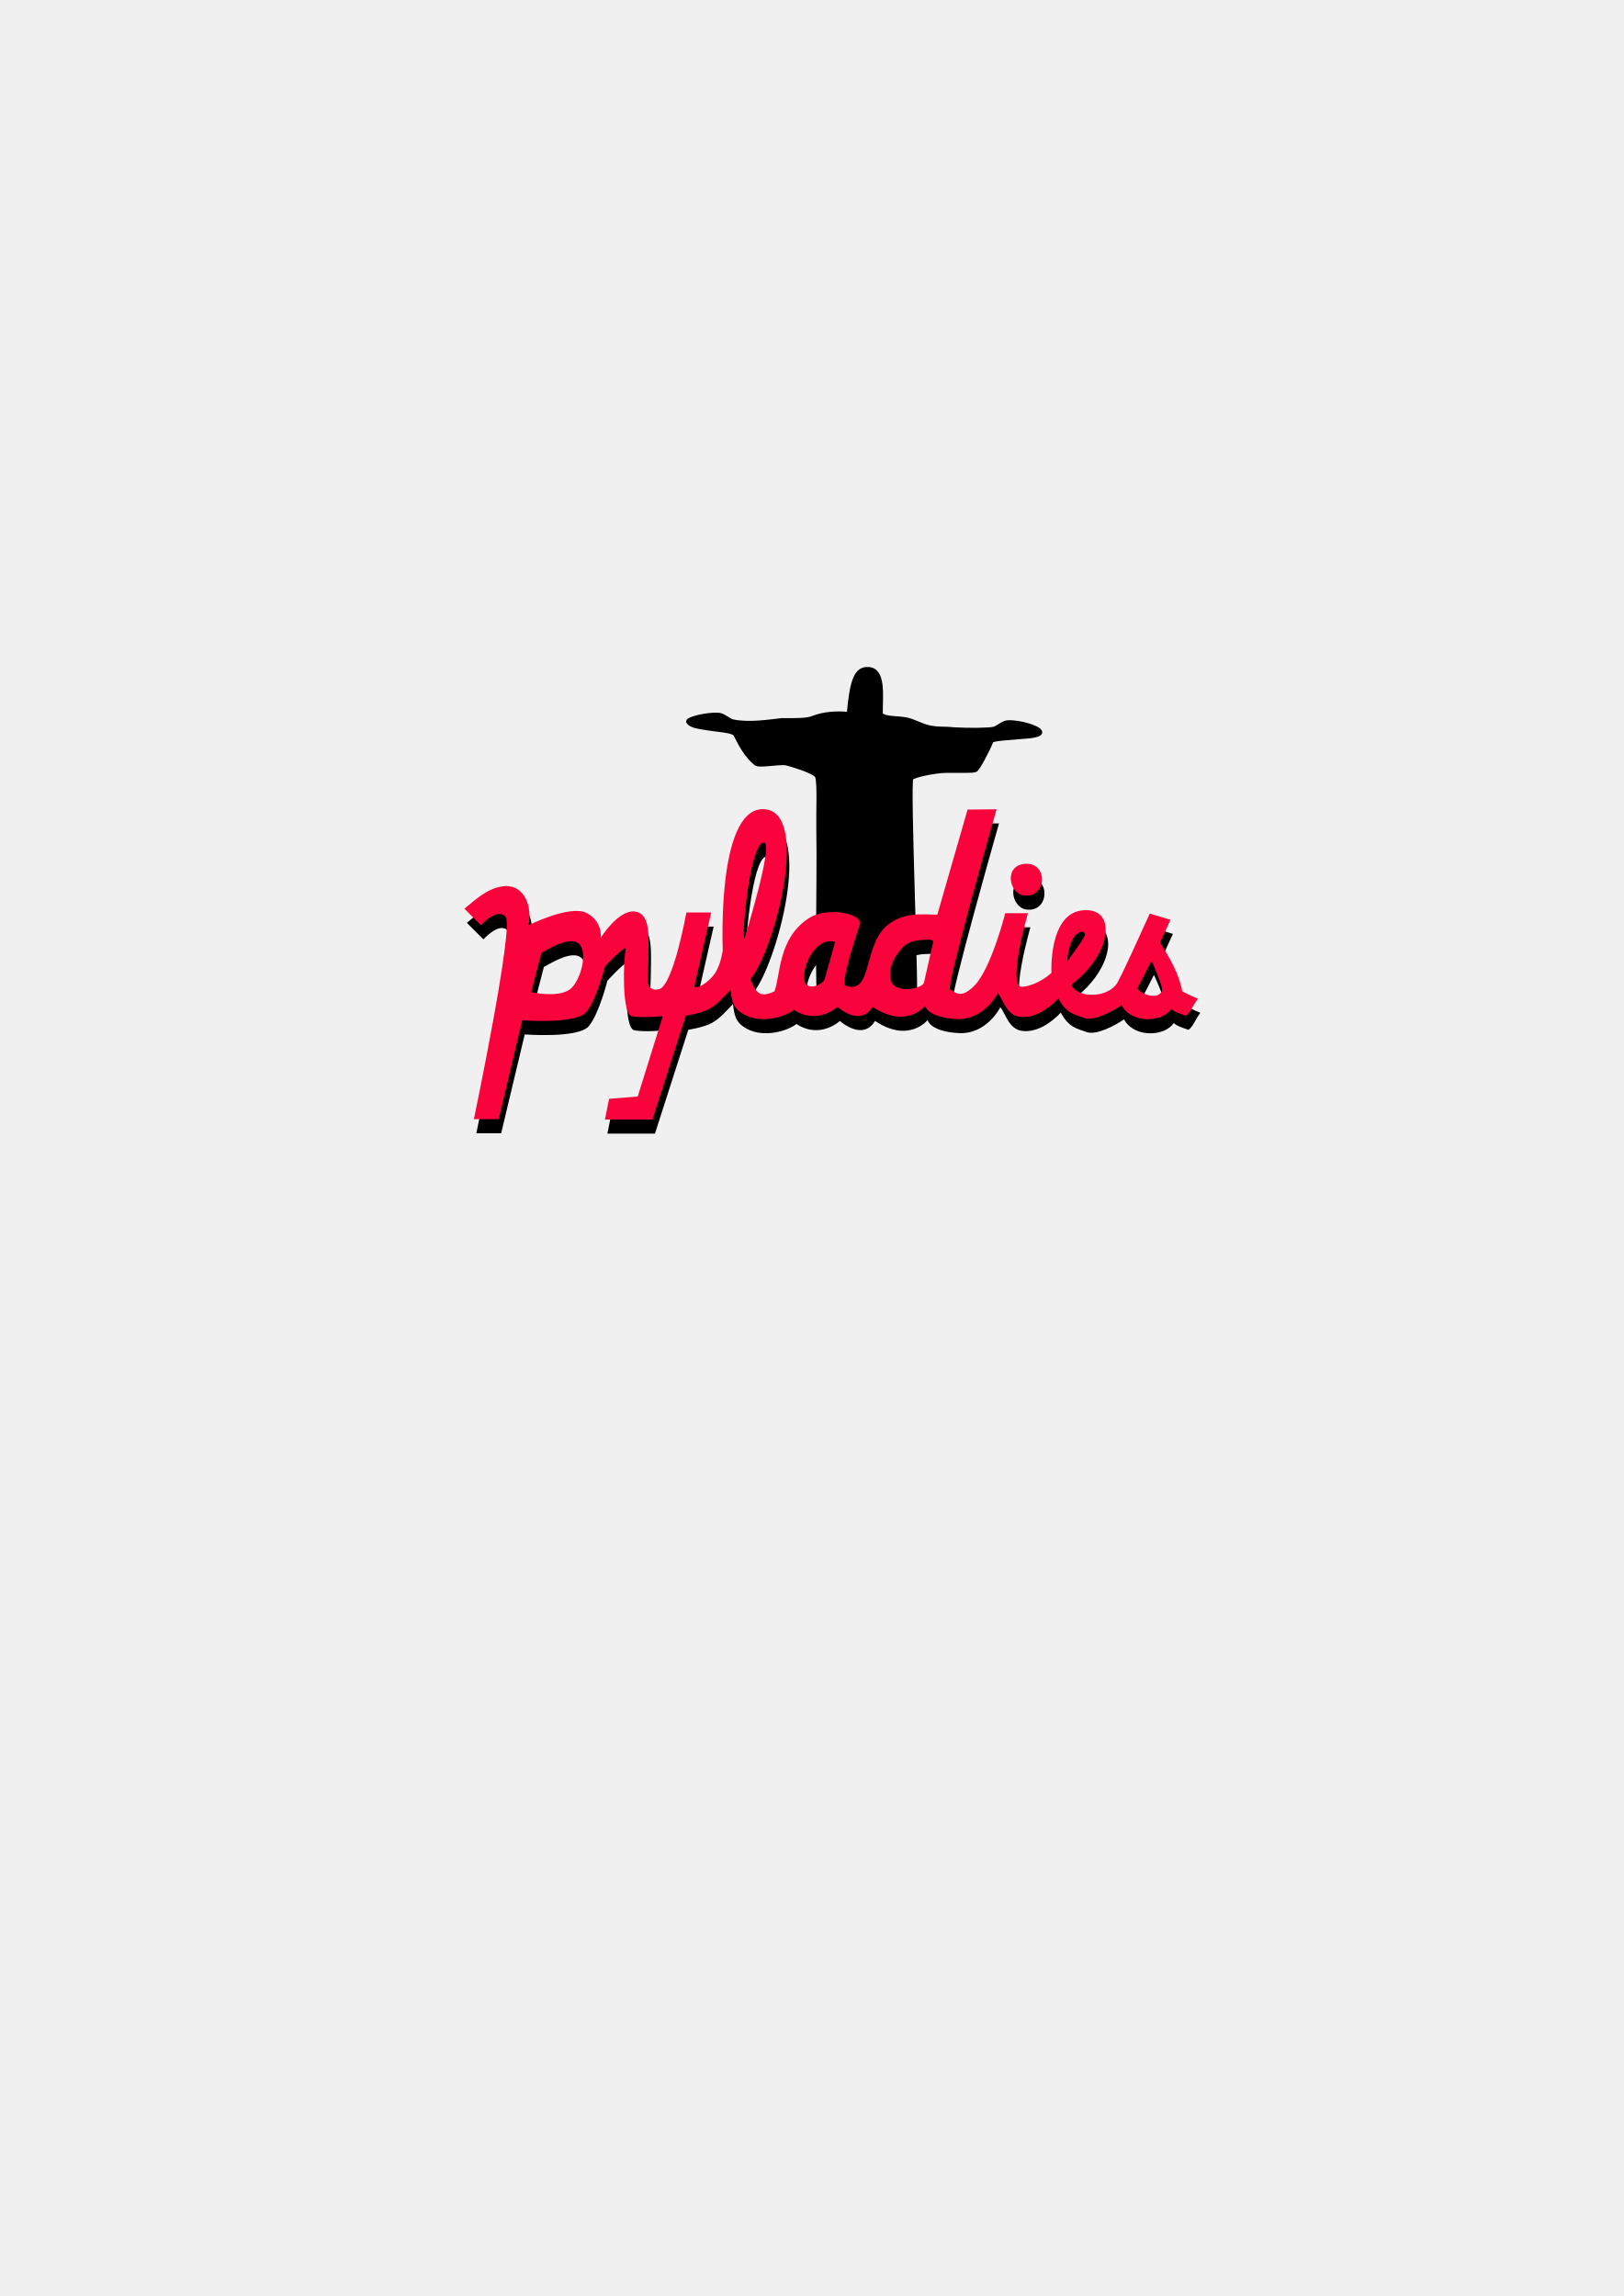
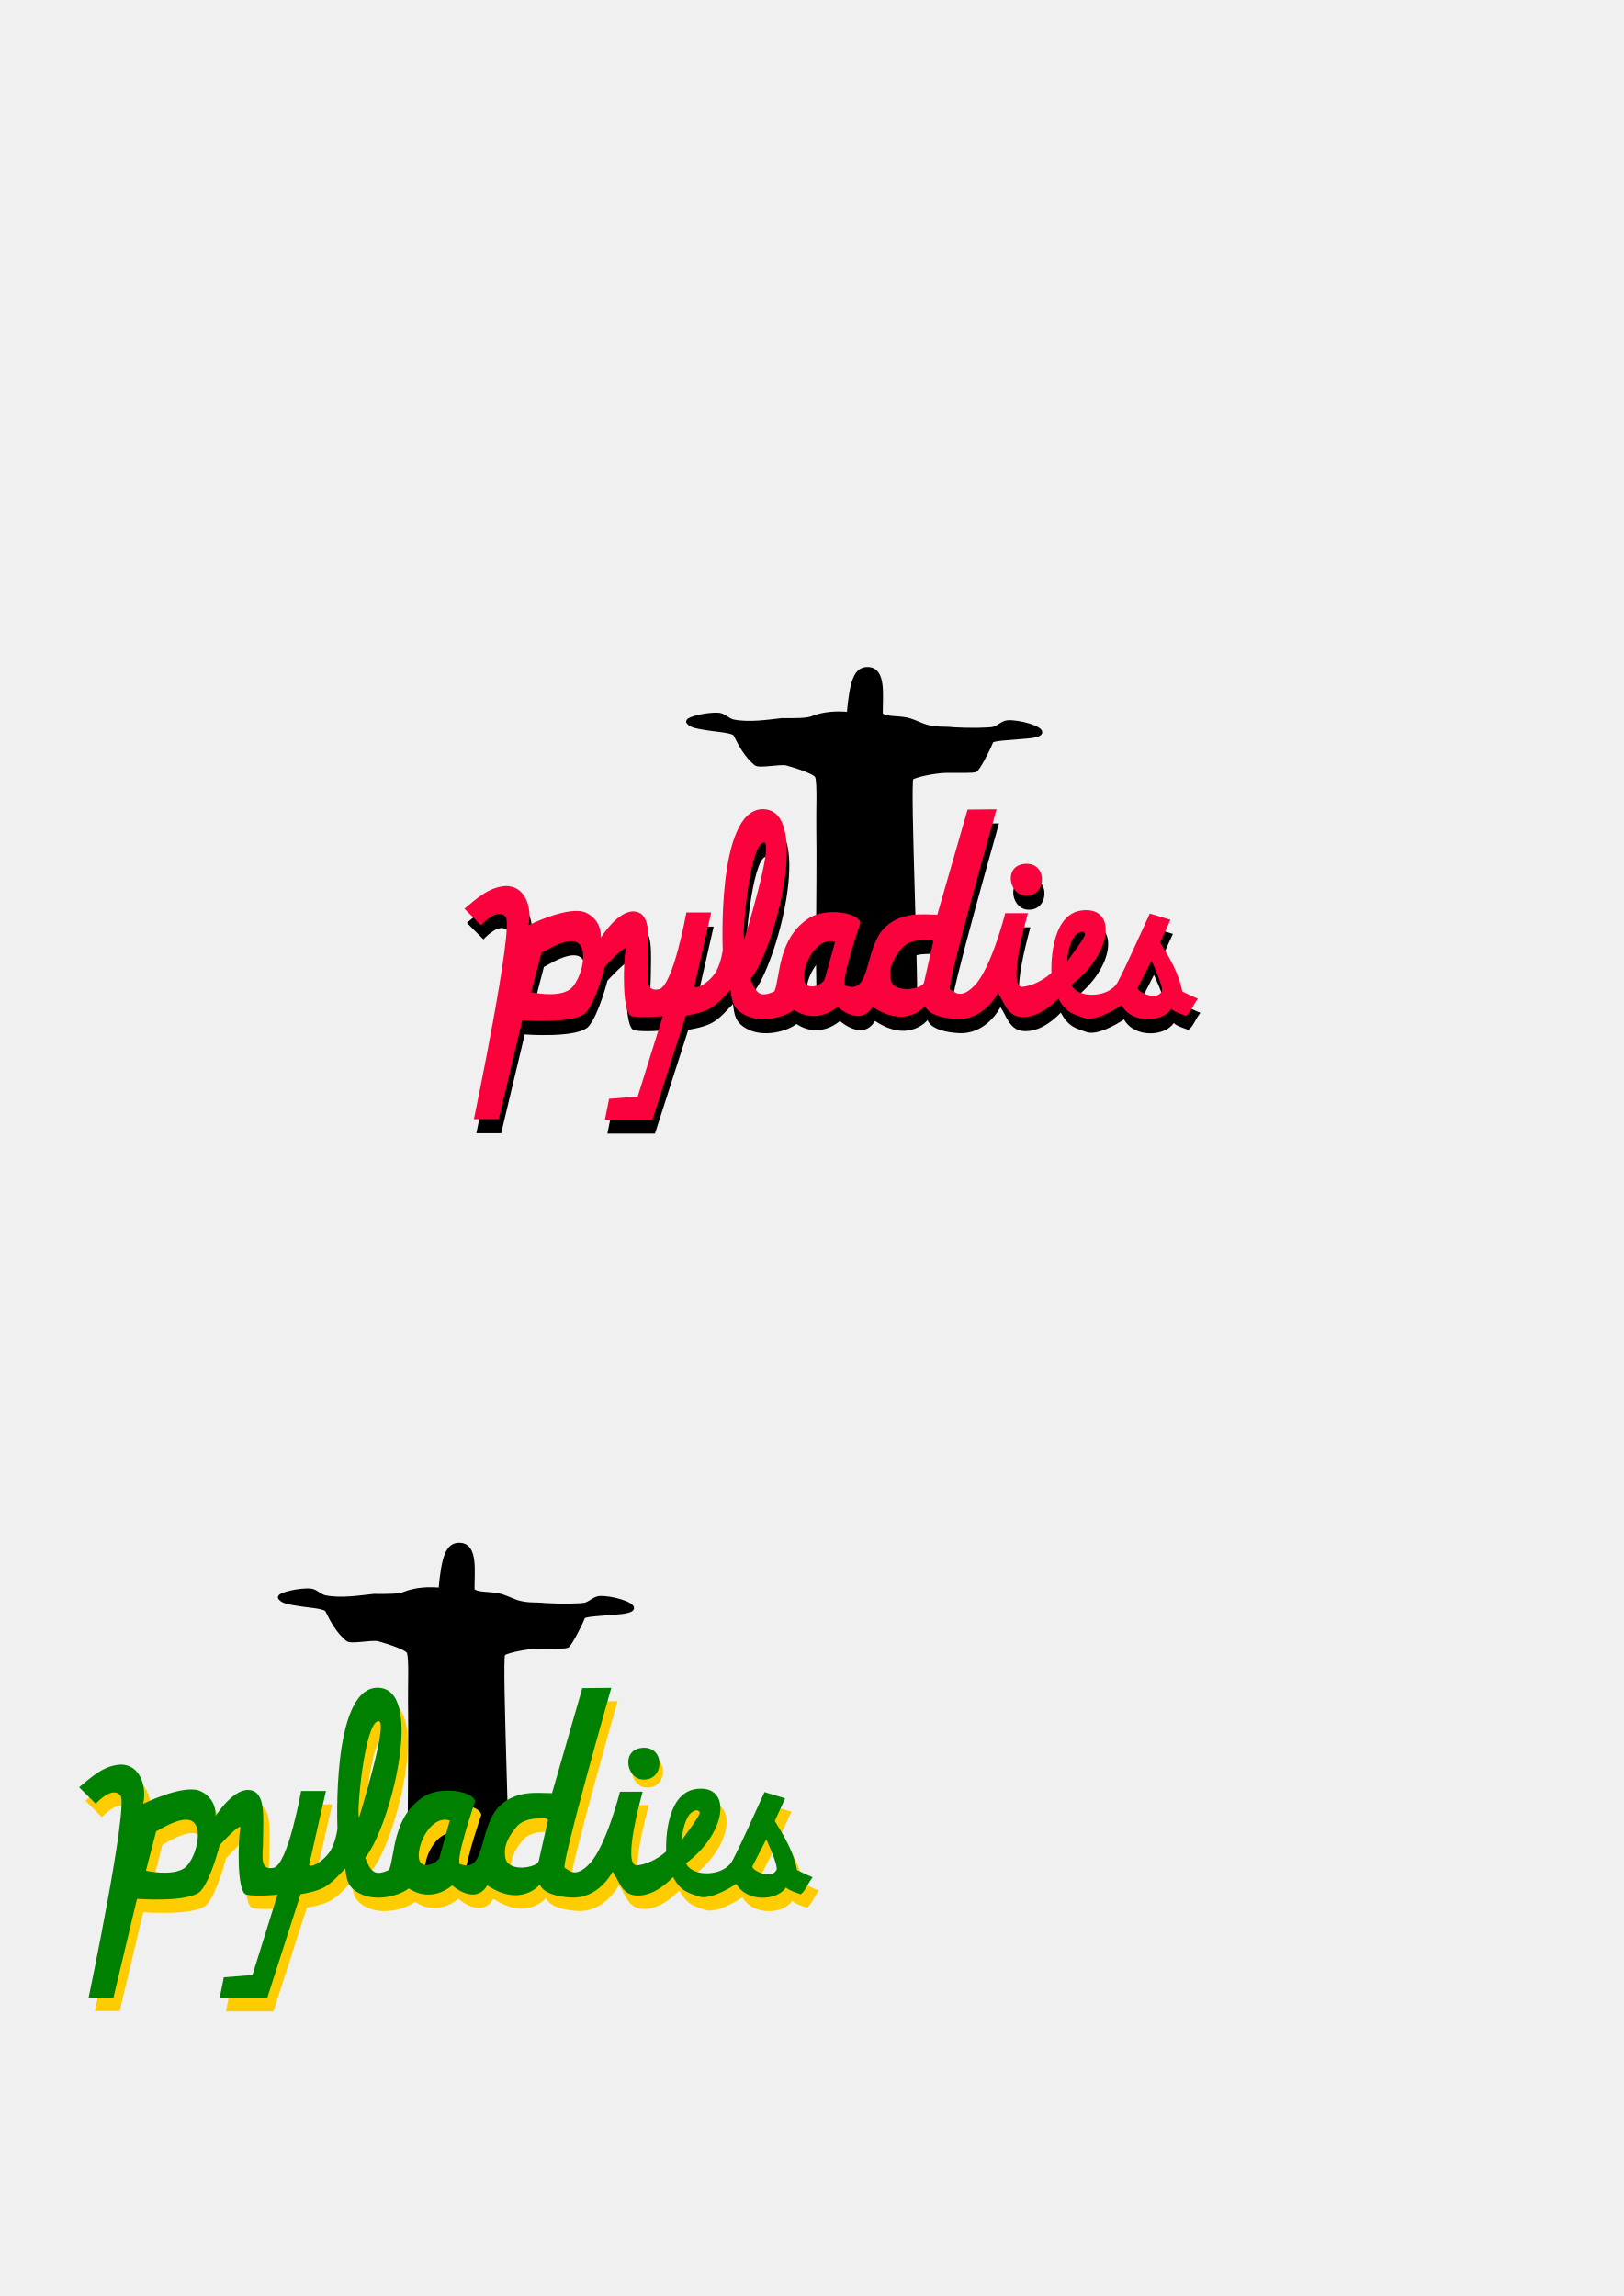
<svg xmlns="http://www.w3.org/2000/svg" width="210mm" height="297mm" id="svg2" version="1.1">
  <defs id="defs4">
    <filter id="filter3063" color-interpolation-filters="sRGB">
      <feGaussianBlur id="feGaussianBlur3065" result="result6" stdDeviation="3" in="SourceGraphic" />
      <feColorMatrix id="feColorMatrix3067" values="1 0 0 0 0 0 1 0 0 0 0 0 1 0 0 0 0 0 1 0 " result="result7" in="SourceGraphic" />
      <feComposite id="feComposite3069" in2="result7" operator="in" in="result6" />
    </filter>
  </defs>
  <g id="layer1">
    <path style="fill:#000000;stroke:#000000;stroke-width:1.808;stroke-linecap:butt;stroke-linejoin:miter;stroke-miterlimit:4;stroke-opacity:1;stroke-dasharray:none;stroke-dashoffset:0" d="m 414.814,348.965 c 1.454,-15.876 3.415,-22.444 9.805,-21.962 7.654,0.578 5.963,12.802 5.988,22.236 2.345,2.195 8.101,1.466 12.728,2.476 3.176,0.693 7.025,2.748 9.24,3.373 5.47,1.543 8.739,0.804 13.622,1.39 7.921,0.461 17.272,0.278 19.471,-0.246 2.244,-0.535 4.43,-3.041 6.985,-3.19 5.573,-0.325 16.363,2.754 15.94,5.139 -0.335,1.179 -3.654,1.719 -5.566,1.905 -9.91,0.961 -17.857,1.1 -18.378,2.406 -2.047,5.131 -6.653,13.527 -7.731,14.038 -1.445,0.685 -7.491,0.324 -14.537,0.428 -5.569,0.082 -16.056,2.325 -16.798,3.597 -1.704,2.924 3.015,110.834 1.567,110.11 -0.689,-0.345 -39.106,-0.289 -46.128,-0.126 -2.308,0.054 -0.576,-57.28 -1.093,-85.917 -0.15,-8.308 0.563,-21.44 -0.583,-24.922 -0.861,-2.616 -15.012,-6.413 -15.012,-6.413 -3.829,-0.625 -13.151,1.535 -14.939,0.073 -4.412,-3.608 -7.374,-8.826 -10.056,-14.356 -1.41,-1.781 -9.515,-2.077 -14.967,-3.069 -2.738,-0.498 -6.577,-0.845 -7.988,-2.907 -1.169,-1.709 9.887,-4.143 15.012,-3.644 2.596,0.253 4.55,2.756 7.105,3.279 7.725,1.582 17.439,0.007 23.646,-0.671 6.209,0.025 12.672,0.143 15.304,-1.151 5.438,-2.112 11.756,-2.412 17.364,-1.877 z" id="path3071" />
    <g style="display:inline" id="g3033" transform="translate(227.0185,395.6044)">
      <g style="display:inline" transform="translate(-264.1065,-135.7533)" id="layer3" />
      <g transform="translate(-5.834162,-4.079172)" style="display:inline" id="layer5">
        <g style="fill:#000000" transform="translate(6.535534,10.48528)" id="g2858">
          <path style="fill:#000000;fill-opacity:1;stroke:none;display:inline" d="M 145.812,0.5 C 123.746,1.652 126.781,69.375 126.781,69.375 c 0,0 -0.937,7.477 -4.094,11.781 -3.157,4.305 -8.445,7.382 -9.781,6.031 l 8.219,-36.188 -12.125,0 c 0,6.4e-4 -6.46,36.224 -13.531,37.562 -7.071,1.339 -5.063,-6.054 -5.063,-13.63 4e-6,-11.158 1.52,-23.391 -6.562,-24.401 -8.081,-1.01 -16.688,12.781 -16.688,12.781 0,0 1.019,-8.084 -7.062,-12.125 -8.081,-4.041 -28.281,6.062 -28.281,6.062 1.882,-8.532 -1.535,-19.292 -11.125,-19.188 C 12.219,38.574 6.251,44.469 0.5,49.156 l 8.094,8.094 c 0,0 8.053,-9.082 12.094,-4.031 4.041,5.051 -15.554,98.826 -15.554,98.826 l 12.125,0 11.522,-48.326 c 0,0 26.262,2.03 31.312,-4.031 5.051,-6.061 9.094,-22.219 9.094,-22.219 0,0 11.119,-12.144 10.109,-8.103 -1.01,4.041 -2.035,31.312 3.016,32.322 5.051,1.01 15.156,0 15.156,0 l -12.25,39.281 -14,1.125 -2.031,10.125 23.25,0 16.312,-50.781 c 0,0 7.322,-1.049 11.469,-3.313 4.147,-2.263 7.386,-6.269 10.375,-9.25 0.658,5.061 0.866,9.04 7.062,12.25 8.03,4.16 19.179,1.161 23.969,-2.5 11.617,7.576 21.219,-1.5 21.219,-1.5 0,0 11.095,10.102 17.156,0 16.668,11.112 25.75,-0.469 25.75,-0.469 0,0 0.782,5.457 14.812,6.406 14.03,0.949 20.719,-12.656 20.719,-12.656 2.744,3.484 4.14,10.898 10.906,11.625 6.766,0.727 13.527,-3.606 18.656,-8.969 3.82,7.198 7.713,7.759 12.594,9.5 4.881,1.741 14.3,-3.449 18.281,-6.188 5.076,9.138 20.019,8.46 24.406,1.656 0.061,0.478 1.184,1.499 7.094,3.469 2.342,-1.71 3.008,-4.53 5.812,-8.344 -2.525,-1.01 -7.625,-3.531 -7.625,-3.531 -1.503,-8.413 -6.027,-16.219 -10.844,-23.969 l 5.062,-11.094 -10.094,-3.031 c -6.224,13.505 -11.467,25.478 -15.656,33.438 -4.189,7.959 -19.688,8.269 -22.719,1.375 20.295,-15.19 22.543,-38.572 5.031,-36.338 -16.207,2.067 -14.742,30.537 -14.742,30.537 0,0 -5.958,5.79 -14.04,6.8 -8.081,1.01 2.562,-36 2.562,-36 l -11.094,0 c 0,0 -6.678,26.361 -14.688,35 -7.219,7.786 -10.336,3.141 -12.312,2.219 -2.047,-0.955 22.754,-88.011 22.754,-88.011 L 246.463,0.678 231.656,52.063 c -8.081,-0.164 -17.169,-1.326 -25.25,5.875 -10.86,10.202 -6.663,33.062 -19.219,28.948 -4.041,1.01 6.844,-30.761 6.844,-30.761 -0.739,-5.172 -16.729,-7.527 -24.688,-2.625 -15.787,9.724 -14.345,29.023 -17.312,36.062 -6.996,3.234 -8.934,1.097 -11.698,-6 11.626,-13.598 29.776,-82.052 6.542,-83.062 -0.363,-0.016 -0.712,-0.018 -1.062,0 z m 0.86,16.333 c 0.107,-0.015 0.205,-0.009 0.312,0 4.828,0.392 -9.61,46.98 -9.61,46.98 -1.498,-0.495 2.535,-46.029 9.297,-46.98 z m 152.85,44.935 c 2.305,-1.939 3.983,-1.532 4.344,-0.201 0.361,1.332 -8.701,13.254 -8.701,13.254 0.049,-4.484 2.052,-11.115 4.357,-13.054 z m -75.257,2.68 c 2.893,-0.081 4.036,-0.497 5.454,0.584 l -4.594,20.344 c -1.01,3.072 -14.704,5.556 -16.219,-1.469 -1.421,-6.587 2.45,-11.738 5.265,-15.271 2.273,-2.853 6.375,-4.083 10.094,-4.188 z m -45.03,0.568 c 0.787,-0.016 1.608,0.114 2.438,0.406 l -5.156,18.521 c -2.525,3.536 -9.278,5.058 -9.922,-0.099 -0.839,-6.712 5.038,-18.677 12.641,-18.829 z M 52.875,65.031 c 1.336,0.029 2.531,0.353 3.469,1.156 5,4.286 0.587,19.164 -4.5,22.562 -6.115,4.085 -18.688,1.219 -18.688,1.219 l 5,-19.281 c 0.58,0 8.928,-5.781 14.719,-5.656 z m 283.5,9.594 c 0,0 6.09,12.99 5,15 -2.726,5.029 -12.319,-0.08 -11.781,-1.781 l 6.781,-13.219 z" id="path2841-2" />
          <path style="fill:#000000;fill-opacity:1;stroke:none;display:inline" d="m 274.984,27.19 c 10.91,-0.371 10.269,16.658 -0.719,15.508 -7.867,-0.823 -10.191,-15.137 0.719,-15.508 z" id="path2915-9" />
        </g>
      </g>
      <g style="display:inline" transform="translate(-264.1065,-135.7533)" id="layer1-2">
        <g transform="translate(263.6065,135.2661)" id="g2858-3" style="fill:#fa023c;fill-opacity:1;display:inline">
          <path style="fill:#fa023c;fill-opacity:1;stroke:none;display:inline" d="M 145.812,0.5 C 123.746,1.652 126.781,69.375 126.781,69.375 c 0,0 -0.937,7.477 -4.094,11.781 -3.157,4.305 -8.445,7.382 -9.781,6.031 l 8.219,-36.188 -12.125,0 c 0,6.4e-4 -6.46,36.224 -13.531,37.562 -7.071,1.339 -5.063,-6.054 -5.063,-13.63 4e-6,-11.158 1.52,-23.391 -6.562,-24.401 -8.081,-1.01 -16.688,12.781 -16.688,12.781 0,0 1.019,-8.084 -7.062,-12.125 -8.081,-4.041 -28.281,6.062 -28.281,6.062 1.882,-8.532 -1.535,-19.292 -11.125,-19.188 C 12.219,38.574 6.251,44.469 0.5,49.156 l 8.094,8.094 c 0,0 8.053,-9.082 12.094,-4.031 4.041,5.051 -15.554,98.826 -15.554,98.826 l 12.125,0 11.522,-48.326 c 0,0 26.262,2.03 31.312,-4.031 5.051,-6.061 9.094,-22.219 9.094,-22.219 0,0 11.119,-12.144 10.109,-8.103 -1.01,4.041 -2.035,31.312 3.016,32.322 5.051,1.01 15.156,0 15.156,0 l -12.25,39.281 -14,1.125 -2.031,10.125 23.25,0 16.312,-50.781 c 0,0 7.322,-1.049 11.469,-3.313 4.147,-2.263 7.386,-6.269 10.375,-9.25 0.658,5.061 0.866,9.04 7.062,12.25 8.03,4.16 19.179,1.161 23.969,-2.5 11.617,7.576 21.219,-1.5 21.219,-1.5 0,0 11.095,10.102 17.156,0 16.668,11.112 25.75,-0.469 25.75,-0.469 0,0 0.782,5.457 14.812,6.406 14.03,0.949 20.719,-12.656 20.719,-12.656 2.744,3.484 4.14,10.898 10.906,11.625 6.766,0.727 13.527,-3.606 18.656,-8.969 3.82,7.198 7.713,7.759 12.594,9.5 4.881,1.741 14.3,-3.449 18.281,-6.188 5.076,9.138 20.019,8.46 24.406,1.656 0.061,0.478 1.184,1.499 7.094,3.469 2.342,-1.71 3.008,-4.53 5.812,-8.344 -2.525,-1.01 -7.625,-3.531 -7.625,-3.531 -1.503,-8.413 -6.027,-16.219 -10.844,-23.969 l 5.062,-11.094 -10.094,-3.031 c -6.224,13.505 -11.467,25.478 -15.656,33.438 -4.189,7.959 -19.688,8.269 -22.719,1.375 20.295,-15.19 22.543,-38.572 5.031,-36.338 -16.207,2.067 -14.742,30.537 -14.742,30.537 0,0 -5.958,5.79 -14.04,6.8 -8.081,1.01 2.562,-36 2.562,-36 l -11.094,0 c 0,0 -6.678,26.361 -14.688,35 -7.219,7.786 -10.336,3.141 -12.312,2.219 -2.047,-0.955 22.754,-88.011 22.754,-88.011 L 246.463,0.678 231.656,52.063 c -8.081,-0.164 -17.169,-1.326 -25.25,5.875 -10.86,10.202 -6.663,33.062 -19.219,28.948 -4.041,1.01 6.844,-30.761 6.844,-30.761 -0.739,-5.172 -16.729,-7.527 -24.688,-2.625 -15.787,9.724 -14.345,29.023 -17.312,36.062 -6.996,3.234 -8.934,1.097 -11.698,-6 11.626,-13.598 29.776,-82.052 6.542,-83.062 -0.363,-0.016 -0.712,-0.018 -1.062,0 z m 0.86,16.333 c 0.107,-0.015 0.205,-0.009 0.312,0 4.828,0.392 -9.61,46.98 -9.61,46.98 -1.498,-0.495 2.535,-46.029 9.297,-46.98 z m 152.85,44.935 c 2.305,-1.939 3.983,-1.532 4.344,-0.201 0.361,1.332 -8.701,13.254 -8.701,13.254 0.049,-4.484 2.052,-11.115 4.357,-13.054 z m -75.257,2.68 c 2.893,-0.081 4.036,-0.497 5.454,0.584 l -4.594,20.344 c -1.01,3.072 -14.704,5.556 -16.219,-1.469 -1.421,-6.587 2.45,-11.738 5.265,-15.271 2.273,-2.853 6.375,-4.083 10.094,-4.188 z m -45.03,0.568 c 0.787,-0.016 1.608,0.114 2.438,0.406 l -5.156,18.521 c -2.525,3.536 -9.278,5.058 -9.922,-0.099 -0.839,-6.712 5.038,-18.677 12.641,-18.829 z M 52.875,65.031 c 1.336,0.029 2.531,0.353 3.469,1.156 5,4.286 0.587,19.164 -4.5,22.562 -6.115,4.085 -18.688,1.219 -18.688,1.219 l 5,-19.281 c 0.58,0 8.928,-5.781 14.719,-5.656 z m 283.5,9.594 c 0,0 6.09,12.99 5,15 -2.726,5.029 -12.319,-0.08 -11.781,-1.781 l 6.781,-13.219 z" id="path2841-2-0" />
          <path style="fill:#fa023c;fill-opacity:1;stroke:none;display:inline" d="m 274.984,27.19 c 10.91,-0.371 10.269,16.658 -0.719,15.508 -7.867,-0.823 -10.191,-15.137 0.719,-15.508 z" id="path2915-9-9" />
        </g>
      </g>
    </g>
+     <flowRoot xml:space="preserve" id="flowRoot3079" style="font-size:56px;font-style:normal;font-weight:normal;line-height:125%;letter-spacing:0px;word-spacing:0px;fill:#008000;fill-opacity:1;stroke:none;font-family:Sans" transform="translate(79.57143,-95)">
+       <flowRegion id="flowRegion3081">
+         <rect id="rect3083" width="235" height="102.143" x="414.286" y="605.219" style="font-size:56px;fill:#008000" />
+       </flowRegion>
+       <flowPara id="flowPara3085" style="font-size:64px;fill:#008000;font-family:LeviReBrushed;-inkscape-font-specification:LeviReBrushed">Rio</flowPara>
+     </flowRoot>
+     <path style="fill:#000000;stroke:#000000;stroke-width:1.808;stroke-linecap:butt;stroke-linejoin:miter;stroke-miterlimit:4;stroke-opacity:1;stroke-dasharray:none;stroke-dashoffset:0" d="m 215.255,777.126 c 1.454,-15.876 3.415,-22.444 9.805,-21.962 7.654,0.578 5.963,12.802 5.988,22.236 2.345,2.195 8.101,1.466 12.728,2.476 3.176,0.693 7.025,2.748 9.24,3.373 5.47,1.543 8.739,0.804 13.622,1.39 7.921,0.461 17.272,0.278 19.471,-0.246 2.244,-0.535 4.43,-3.041 6.985,-3.19 5.573,-0.325 16.363,2.754 15.94,5.139 -0.335,1.179 -3.654,1.719 -5.566,1.905 -9.91,0.961 -17.857,1.1 -18.378,2.406 -2.047,5.131 -6.653,13.527 -7.731,14.038 -1.445,0.685 -7.491,0.324 -14.537,0.428 -5.569,0.082 -16.056,2.325 -16.798,3.597 -1.704,2.924 3.015,110.834 1.567,110.11 -0.689,-0.345 -39.106,-0.289 -46.128,-0.126 -2.308,0.054 -0.576,-57.28 -1.093,-85.917 -0.15,-8.308 0.563,-21.44 -0.583,-24.922 -0.861,-2.616 -15.012,-6.413 -15.012,-6.413 -3.829,-0.625 -13.151,1.535 -14.939,0.073 -4.412,-3.608 -7.374,-8.826 -10.056,-14.356 -1.41,-1.781 -9.515,-2.077 -14.967,-3.069 -2.738,-0.498 -6.577,-0.845 -7.988,-2.907 -1.169,-1.709 9.887,-4.143 15.012,-3.644 2.596,0.253 4.55,2.756 7.105,3.279 7.725,1.582 17.439,0.007 23.646,-0.671 6.209,0.025 12.672,0.143 15.304,-1.151 5.438,-2.112 11.756,-2.412 17.364,-1.877 z" id="path3071-3" />
+     <g style="display:inline" id="g3033-3" transform="translate(40.53108,824.7751)">
+       <g style="display:inline" transform="translate(-264.1065,-135.7533)" id="layer3-9" />
+       <g transform="translate(-5.834162,-4.079172)" style="fill:#ffffff;display:inline" id="layer5-9">
+         <g style="fill:#ffffff" transform="translate(6.535534,10.48528)" id="g2858-4">
+           <path style="fill:#ffcc00;fill-opacity:1;stroke:none;display:inline" d="M 145.812,0.5 C 123.746,1.652 126.781,69.375 126.781,69.375 c 0,0 -0.937,7.477 -4.094,11.781 -3.157,4.305 -8.445,7.382 -9.781,6.031 l 8.219,-36.188 -12.125,0 c 0,6.4e-4 -6.46,36.224 -13.531,37.562 -7.071,1.339 -5.063,-6.054 -5.063,-13.63 4e-6,-11.158 1.52,-23.391 -6.562,-24.401 -8.081,-1.01 -16.688,12.781 -16.688,12.781 0,0 1.019,-8.084 -7.062,-12.125 -8.081,-4.041 -28.281,6.062 -28.281,6.062 1.882,-8.532 -1.535,-19.292 -11.125,-19.188 C 12.219,38.574 6.251,44.469 0.5,49.156 l 8.094,8.094 c 0,0 8.053,-9.082 12.094,-4.031 4.041,5.051 -15.554,98.826 -15.554,98.826 l 12.125,0 11.522,-48.326 c 0,0 26.262,2.03 31.312,-4.031 5.051,-6.061 9.094,-22.219 9.094,-22.219 0,0 11.119,-12.144 10.109,-8.103 -1.01,4.041 -2.035,31.312 3.016,32.322 5.051,1.01 15.156,0 15.156,0 l -12.25,39.281 -14,1.125 -2.031,10.125 23.25,0 16.312,-50.781 c 0,0 7.322,-1.049 11.469,-3.313 4.147,-2.263 7.386,-6.269 10.375,-9.25 0.658,5.061 0.866,9.04 7.062,12.25 8.03,4.16 19.179,1.161 23.969,-2.5 11.617,7.576 21.219,-1.5 21.219,-1.5 0,0 11.095,10.102 17.156,0 16.668,11.112 25.75,-0.469 25.75,-0.469 0,0 0.782,5.457 14.812,6.406 14.03,0.949 20.719,-12.656 20.719,-12.656 2.744,3.484 4.14,10.898 10.906,11.625 6.766,0.727 13.527,-3.606 18.656,-8.969 3.82,7.198 7.713,7.759 12.594,9.5 4.881,1.741 14.3,-3.449 18.281,-6.188 5.076,9.138 20.019,8.46 24.406,1.656 0.061,0.478 1.184,1.499 7.094,3.469 2.342,-1.71 3.008,-4.53 5.812,-8.344 -2.525,-1.01 -7.625,-3.531 -7.625,-3.531 -1.503,-8.413 -6.027,-16.219 -10.844,-23.969 l 5.062,-11.094 -10.094,-3.031 c -6.224,13.505 -11.467,25.478 -15.656,33.438 -4.189,7.959 -19.688,8.269 -22.719,1.375 20.295,-15.19 22.543,-38.572 5.031,-36.338 -16.207,2.067 -14.742,30.537 -14.742,30.537 0,0 -5.958,5.79 -14.04,6.8 -8.081,1.01 2.562,-36 2.562,-36 l -11.094,0 c 0,0 -6.678,26.361 -14.688,35 -7.219,7.786 -10.336,3.141 -12.312,2.219 -2.047,-0.955 22.754,-88.011 22.754,-88.011 L 246.463,0.678 231.656,52.063 c -8.081,-0.164 -17.169,-1.326 -25.25,5.875 -10.86,10.202 -6.663,33.062 -19.219,28.948 -4.041,1.01 6.844,-30.761 6.844,-30.761 -0.739,-5.172 -16.729,-7.527 -24.688,-2.625 -15.787,9.724 -14.345,29.023 -17.312,36.062 -6.996,3.234 -8.934,1.097 -11.698,-6 11.626,-13.598 29.776,-82.052 6.542,-83.062 -0.363,-0.016 -0.712,-0.018 -1.062,0 z m 0.86,16.333 c 0.107,-0.015 0.205,-0.009 0.312,0 4.828,0.392 -9.61,46.98 -9.61,46.98 -1.498,-0.495 2.535,-46.029 9.297,-46.98 z m 152.85,44.935 c 2.305,-1.939 3.983,-1.532 4.344,-0.201 0.361,1.332 -8.701,13.254 -8.701,13.254 0.049,-4.484 2.052,-11.115 4.357,-13.054 z m -75.257,2.68 c 2.893,-0.081 4.036,-0.497 5.454,0.584 l -4.594,20.344 c -1.01,3.072 -14.704,5.556 -16.219,-1.469 -1.421,-6.587 2.45,-11.738 5.265,-15.271 2.273,-2.853 6.375,-4.083 10.094,-4.188 z m -45.03,0.568 c 0.787,-0.016 1.608,0.114 2.438,0.406 l -5.156,18.521 c -2.525,3.536 -9.278,5.058 -9.922,-0.099 -0.839,-6.712 5.038,-18.677 12.641,-18.829 z M 52.875,65.031 c 1.336,0.029 2.531,0.353 3.469,1.156 5,4.286 0.587,19.164 -4.5,22.562 -6.115,4.085 -18.688,1.219 -18.688,1.219 l 5,-19.281 c 0.58,0 8.928,-5.781 14.719,-5.656 z m 283.5,9.594 c 0,0 6.09,12.99 5,15 -2.726,5.029 -12.319,-0.08 -11.781,-1.781 l 6.781,-13.219 z" id="path2841-2-6" />
+           <path style="fill:#ffcc00;fill-opacity:1;stroke:none;display:inline" d="m 274.984,27.19 c 10.91,-0.371 10.269,16.658 -0.719,15.508 -7.867,-0.823 -10.191,-15.137 0.719,-15.508 z" id="path2915-9-2" />
+         </g>
+       </g>
+       <g style="display:inline" transform="translate(-264.6116,-132.7432)" id="layer1-2-5">
+         <g transform="translate(263.6065,135.2661)" id="g2858-3-5" style="fill:#fa023c;fill-opacity:1;display:inline">
+           <path style="fill:#008000;fill-opacity:1;stroke:none;display:inline" d="m 144.471,-2.158 c -22.067,1.152 -19.031,68.875 -19.031,68.875 0,0 -0.937,7.477 -4.094,11.781 -3.157,4.305 -8.445,7.382 -9.781,6.031 l 8.219,-36.188 -12.125,0 c 0,6.4e-4 -6.46,36.224 -13.531,37.562 -7.071,1.339 -5.063,-6.054 -5.063,-13.63 4e-6,-11.158 1.52,-23.391 -6.562,-24.401 -8.081,-1.01 -16.688,12.781 -16.688,12.781 0,0 1.019,-8.084 -7.062,-12.125 -8.081,-4.041 -28.281,6.062 -28.281,6.062 1.882,-8.532 -1.535,-19.292 -11.125,-19.188 -8.469,0.511 -14.437,6.406 -20.188,11.094 l 8.094,8.094 c 0,0 8.053,-9.082 12.094,-4.031 4.041,5.051 -15.554,98.826 -15.554,98.826 l 12.125,0 11.522,-48.326 c 0,0 26.262,2.03 31.312,-4.031 5.051,-6.061 9.094,-22.219 9.094,-22.219 0,0 11.119,-12.144 10.109,-8.103 -1.01,4.041 -2.035,31.312 3.016,32.322 5.051,1.01 15.156,0 15.156,0 l -12.25,39.281 -14,1.125 -2.031,10.125 23.25,0 16.313,-50.781 c 0,0 7.322,-1.049 11.469,-3.312 4.147,-2.263 7.386,-6.269 10.375,-9.25 0.658,5.061 0.866,9.04 7.062,12.25 8.03,4.16 19.179,1.161 23.969,-2.5 11.617,7.576 21.219,-1.5 21.219,-1.5 0,0 11.095,10.102 17.156,0 16.668,11.112 25.75,-0.469 25.75,-0.469 0,0 0.782,5.457 14.812,6.406 14.03,0.949 20.719,-12.656 20.719,-12.656 2.744,3.484 4.14,10.898 10.906,11.625 6.766,0.727 13.527,-3.606 18.656,-8.969 3.82,7.198 7.713,7.759 12.594,9.5 4.881,1.741 14.3,-3.449 18.281,-6.188 5.076,9.138 20.019,8.46 24.406,1.656 0.061,0.478 1.184,1.499 7.094,3.469 2.342,-1.71 3.008,-4.53 5.812,-8.344 -2.525,-1.01 -7.625,-3.531 -7.625,-3.531 -1.503,-8.413 -6.027,-16.219 -10.844,-23.969 l 5.062,-11.094 -10.094,-3.031 c -6.224,13.505 -11.467,25.478 -15.656,33.438 -4.189,7.959 -19.688,8.269 -22.719,1.375 20.295,-15.19 22.543,-38.572 5.031,-36.338 -16.207,2.067 -14.742,30.537 -14.742,30.537 0,0 -5.958,5.79 -14.04,6.8 -8.081,1.01 2.562,-36 2.562,-36 l -11.094,0 c 0,0 -6.678,26.361 -14.688,35 -7.219,7.786 -10.336,3.141 -12.312,2.219 -2.047,-0.955 22.754,-88.011 22.754,-88.011 l -14.166,0.127 -14.807,51.384 c -8.081,-0.164 -17.169,-1.326 -25.25,5.875 -10.86,10.202 -6.663,33.062 -19.219,28.948 -4.041,1.01 6.844,-30.761 6.844,-30.761 -0.739,-5.172 -16.729,-7.527 -24.688,-2.625 -15.787,9.724 -14.345,29.023 -17.312,36.062 -6.996,3.234 -8.934,1.097 -11.698,-6 11.626,-13.598 29.776,-82.052 6.542,-83.062 -0.363,-0.016 -0.712,-0.018 -1.062,0 z m 0.86,16.333 c 0.107,-0.015 0.205,-0.009 0.312,0 4.828,0.392 -9.61,46.98 -9.61,46.98 -1.498,-0.495 2.535,-46.029 9.297,-46.98 z M 298.18,59.11 c 2.305,-1.939 3.983,-1.532 4.344,-0.201 0.361,1.332 -8.701,13.254 -8.701,13.254 0.049,-4.484 2.052,-11.115 4.357,-13.054 z m -75.257,2.68 c 2.893,-0.081 4.036,-0.497 5.454,0.584 l -4.594,20.344 c -1.01,3.072 -14.704,5.556 -16.219,-1.469 -1.421,-6.587 2.45,-11.738 5.265,-15.271 2.273,-2.853 6.375,-4.083 10.094,-4.188 z m -45.03,0.568 c 0.787,-0.016 1.608,0.114 2.438,0.406 l -5.156,18.521 c -2.525,3.536 -9.278,5.058 -9.922,-0.099 -0.839,-6.712 5.038,-18.677 12.641,-18.829 z m -126.36,0.016 c 1.336,0.029 2.531,0.353 3.469,1.156 5,4.286 0.587,19.164 -4.5,22.562 -6.115,4.085 -18.688,1.219 -18.688,1.219 l 5,-19.281 c 0.58,0 8.928,-5.781 14.719,-5.656 z m 283.5,9.594 c 0,0 6.09,12.99 5,15 -2.726,5.029 -12.319,-0.08 -11.781,-1.781 l 6.781,-13.219 z" id="path2841-2-0-5" />
+           <path style="fill:#008000;fill-opacity:1;stroke:none;display:inline" d="m 274.984,27.19 c 10.91,-0.371 10.269,16.658 -0.719,15.508 -7.867,-0.823 -10.191,-15.137 0.719,-15.508 z" id="path2915-9-9-4" />
+         </g>
+       </g>
+     </g>
+     <flowRoot xml:space="preserve" id="flowRoot3079-8" style="font-size:56px;font-style:normal;font-variant:normal;font-weight:normal;font-stretch:normal;line-height:125%;letter-spacing:0px;word-spacing:0px;fill:#000000;fill-opacity:1;stroke:none;font-family:LeviReBrushed;-inkscape-font-specification:LeviReBrushed" transform="translate(-96.91601,338.9974)">
+       <flowRegion id="flowRegion3081-8">
+         <rect id="rect3083-4" width="235" height="102.143" x="414.286" y="605.219" style="font-size:56px;font-style:normal;font-variant:normal;font-weight:normal;font-stretch:normal;fill:#000000;font-family:LeviReBrushed;-inkscape-font-specification:LeviReBrushed" />
+       </flowRegion>
+       <flowPara id="flowPara3085-8" style="font-size:56px;font-style:normal;font-variant:normal;font-weight:normal;font-stretch:normal;fill:#000000;font-family:LeviReBrushed;-inkscape-font-specification:LeviReBrushed">Rio</flowPara>
+     </flowRoot>
  </g>
</svg>
